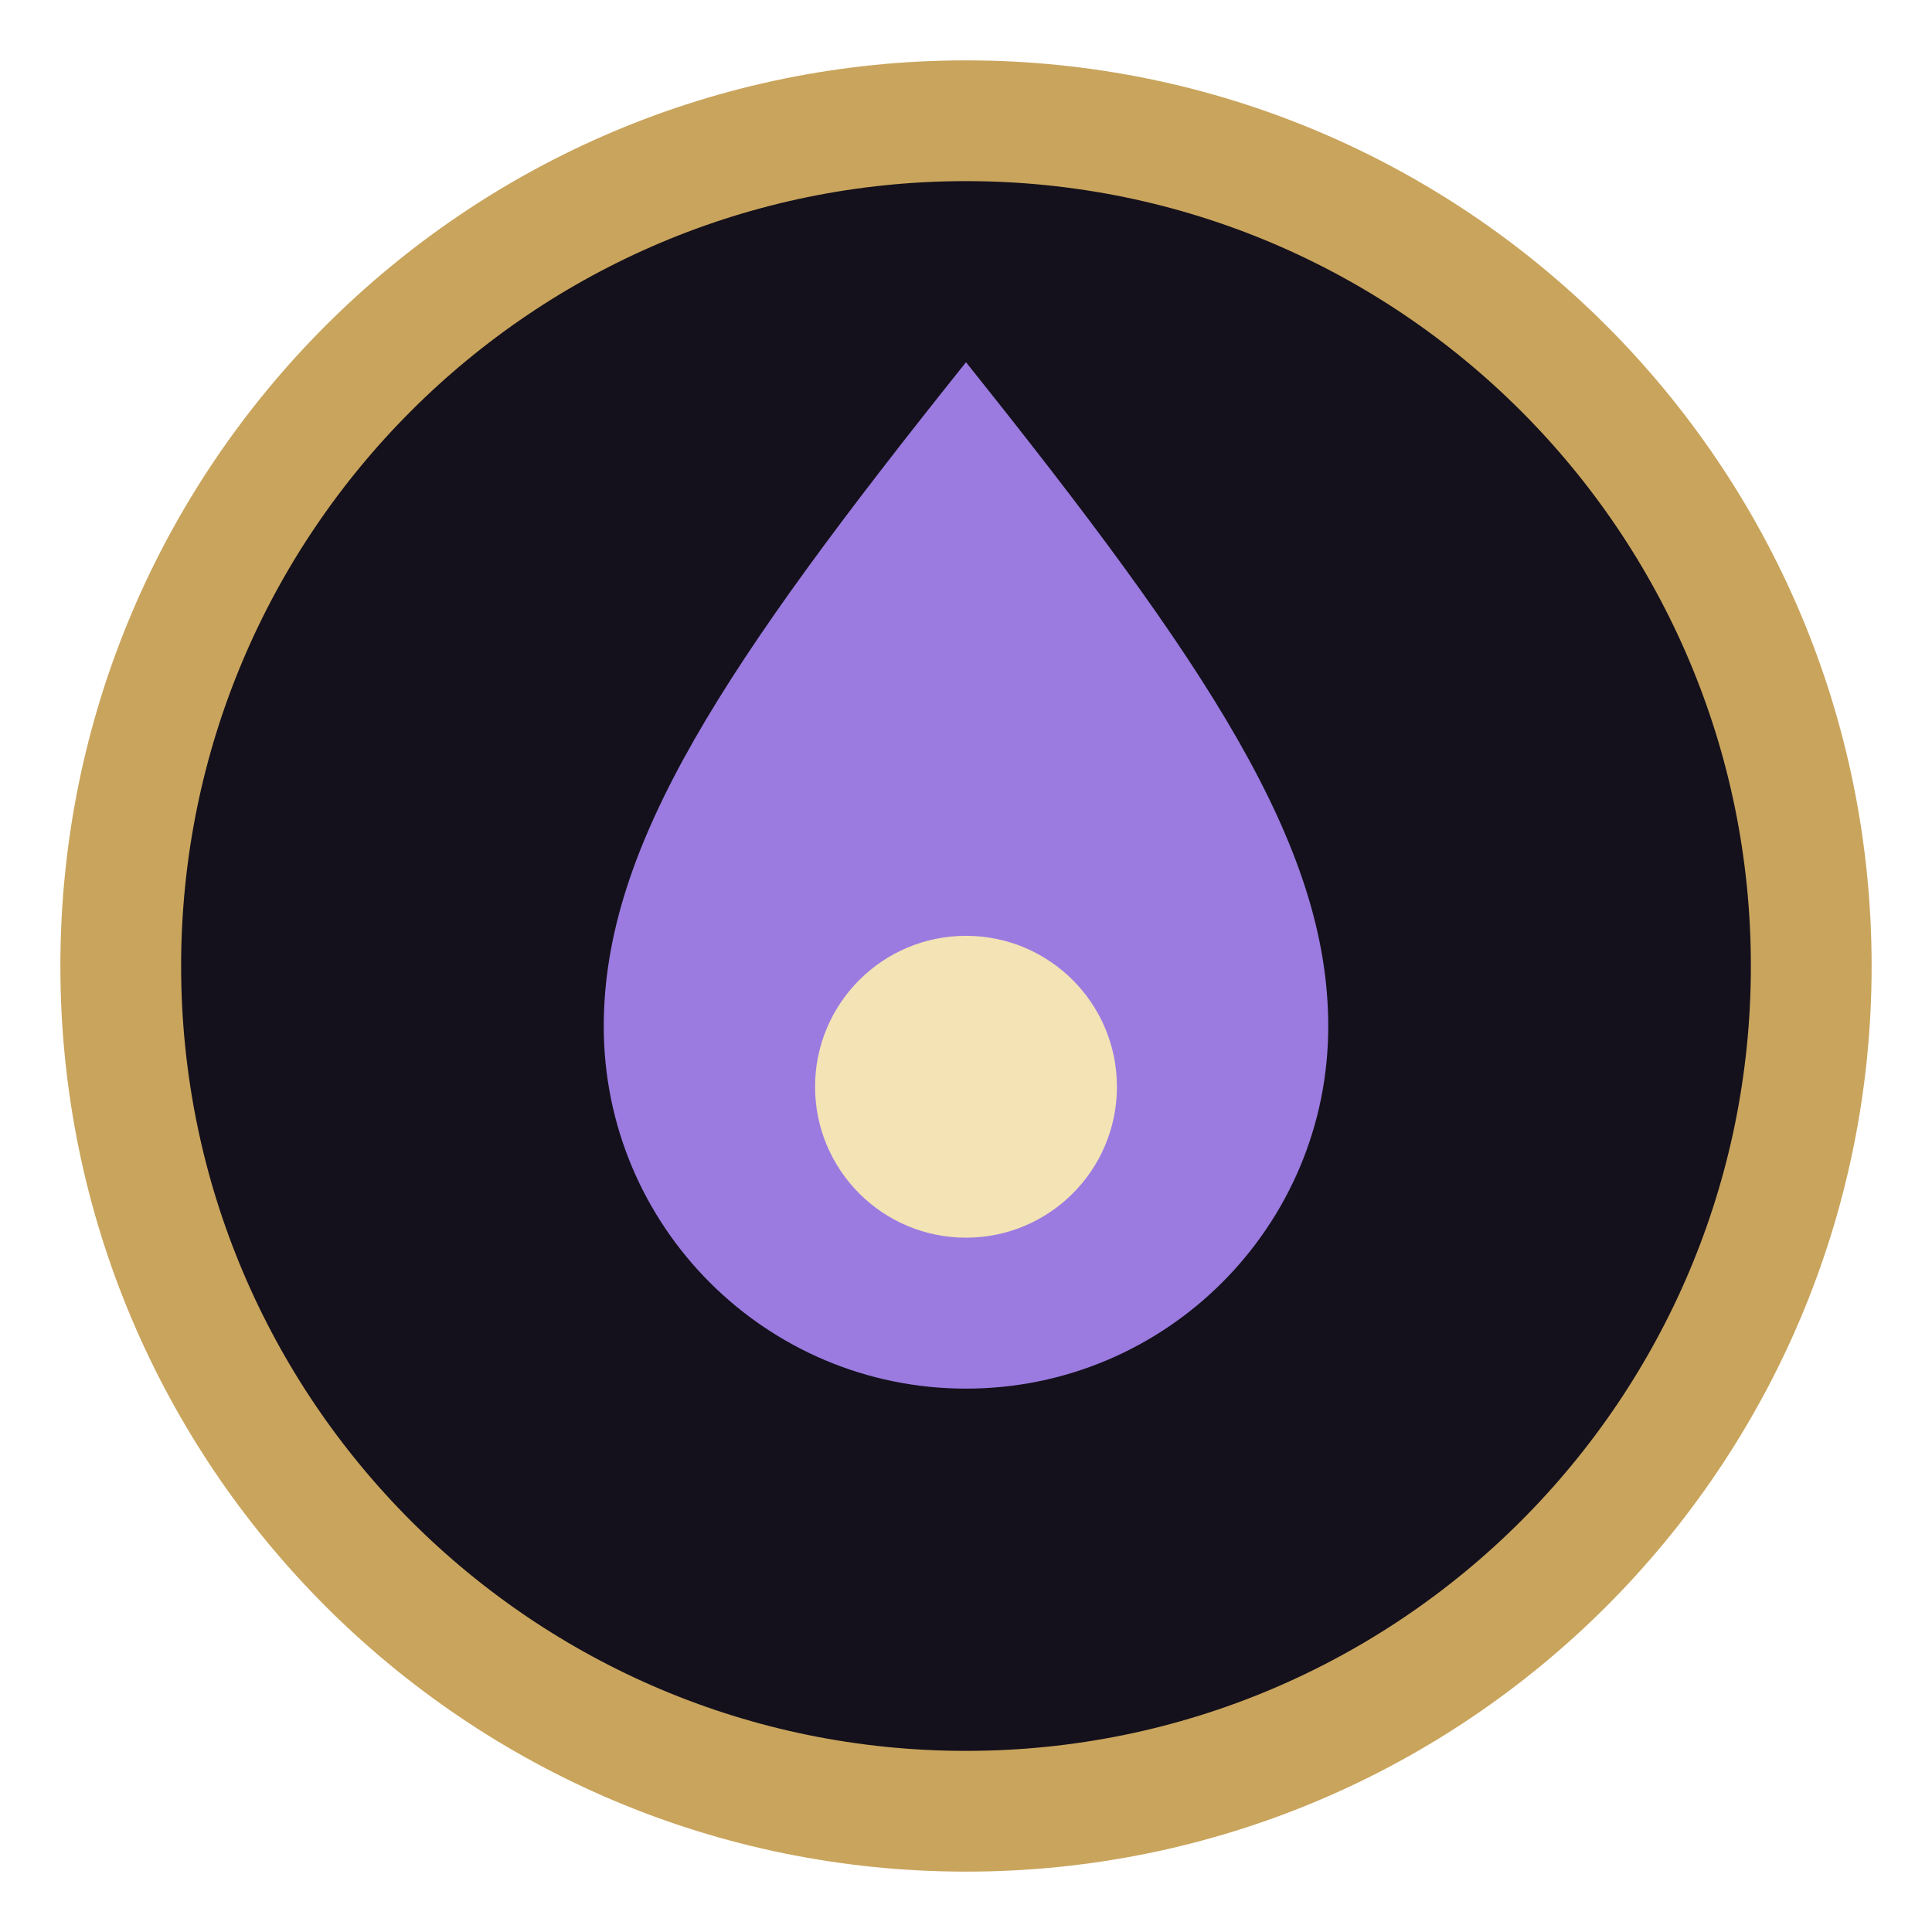
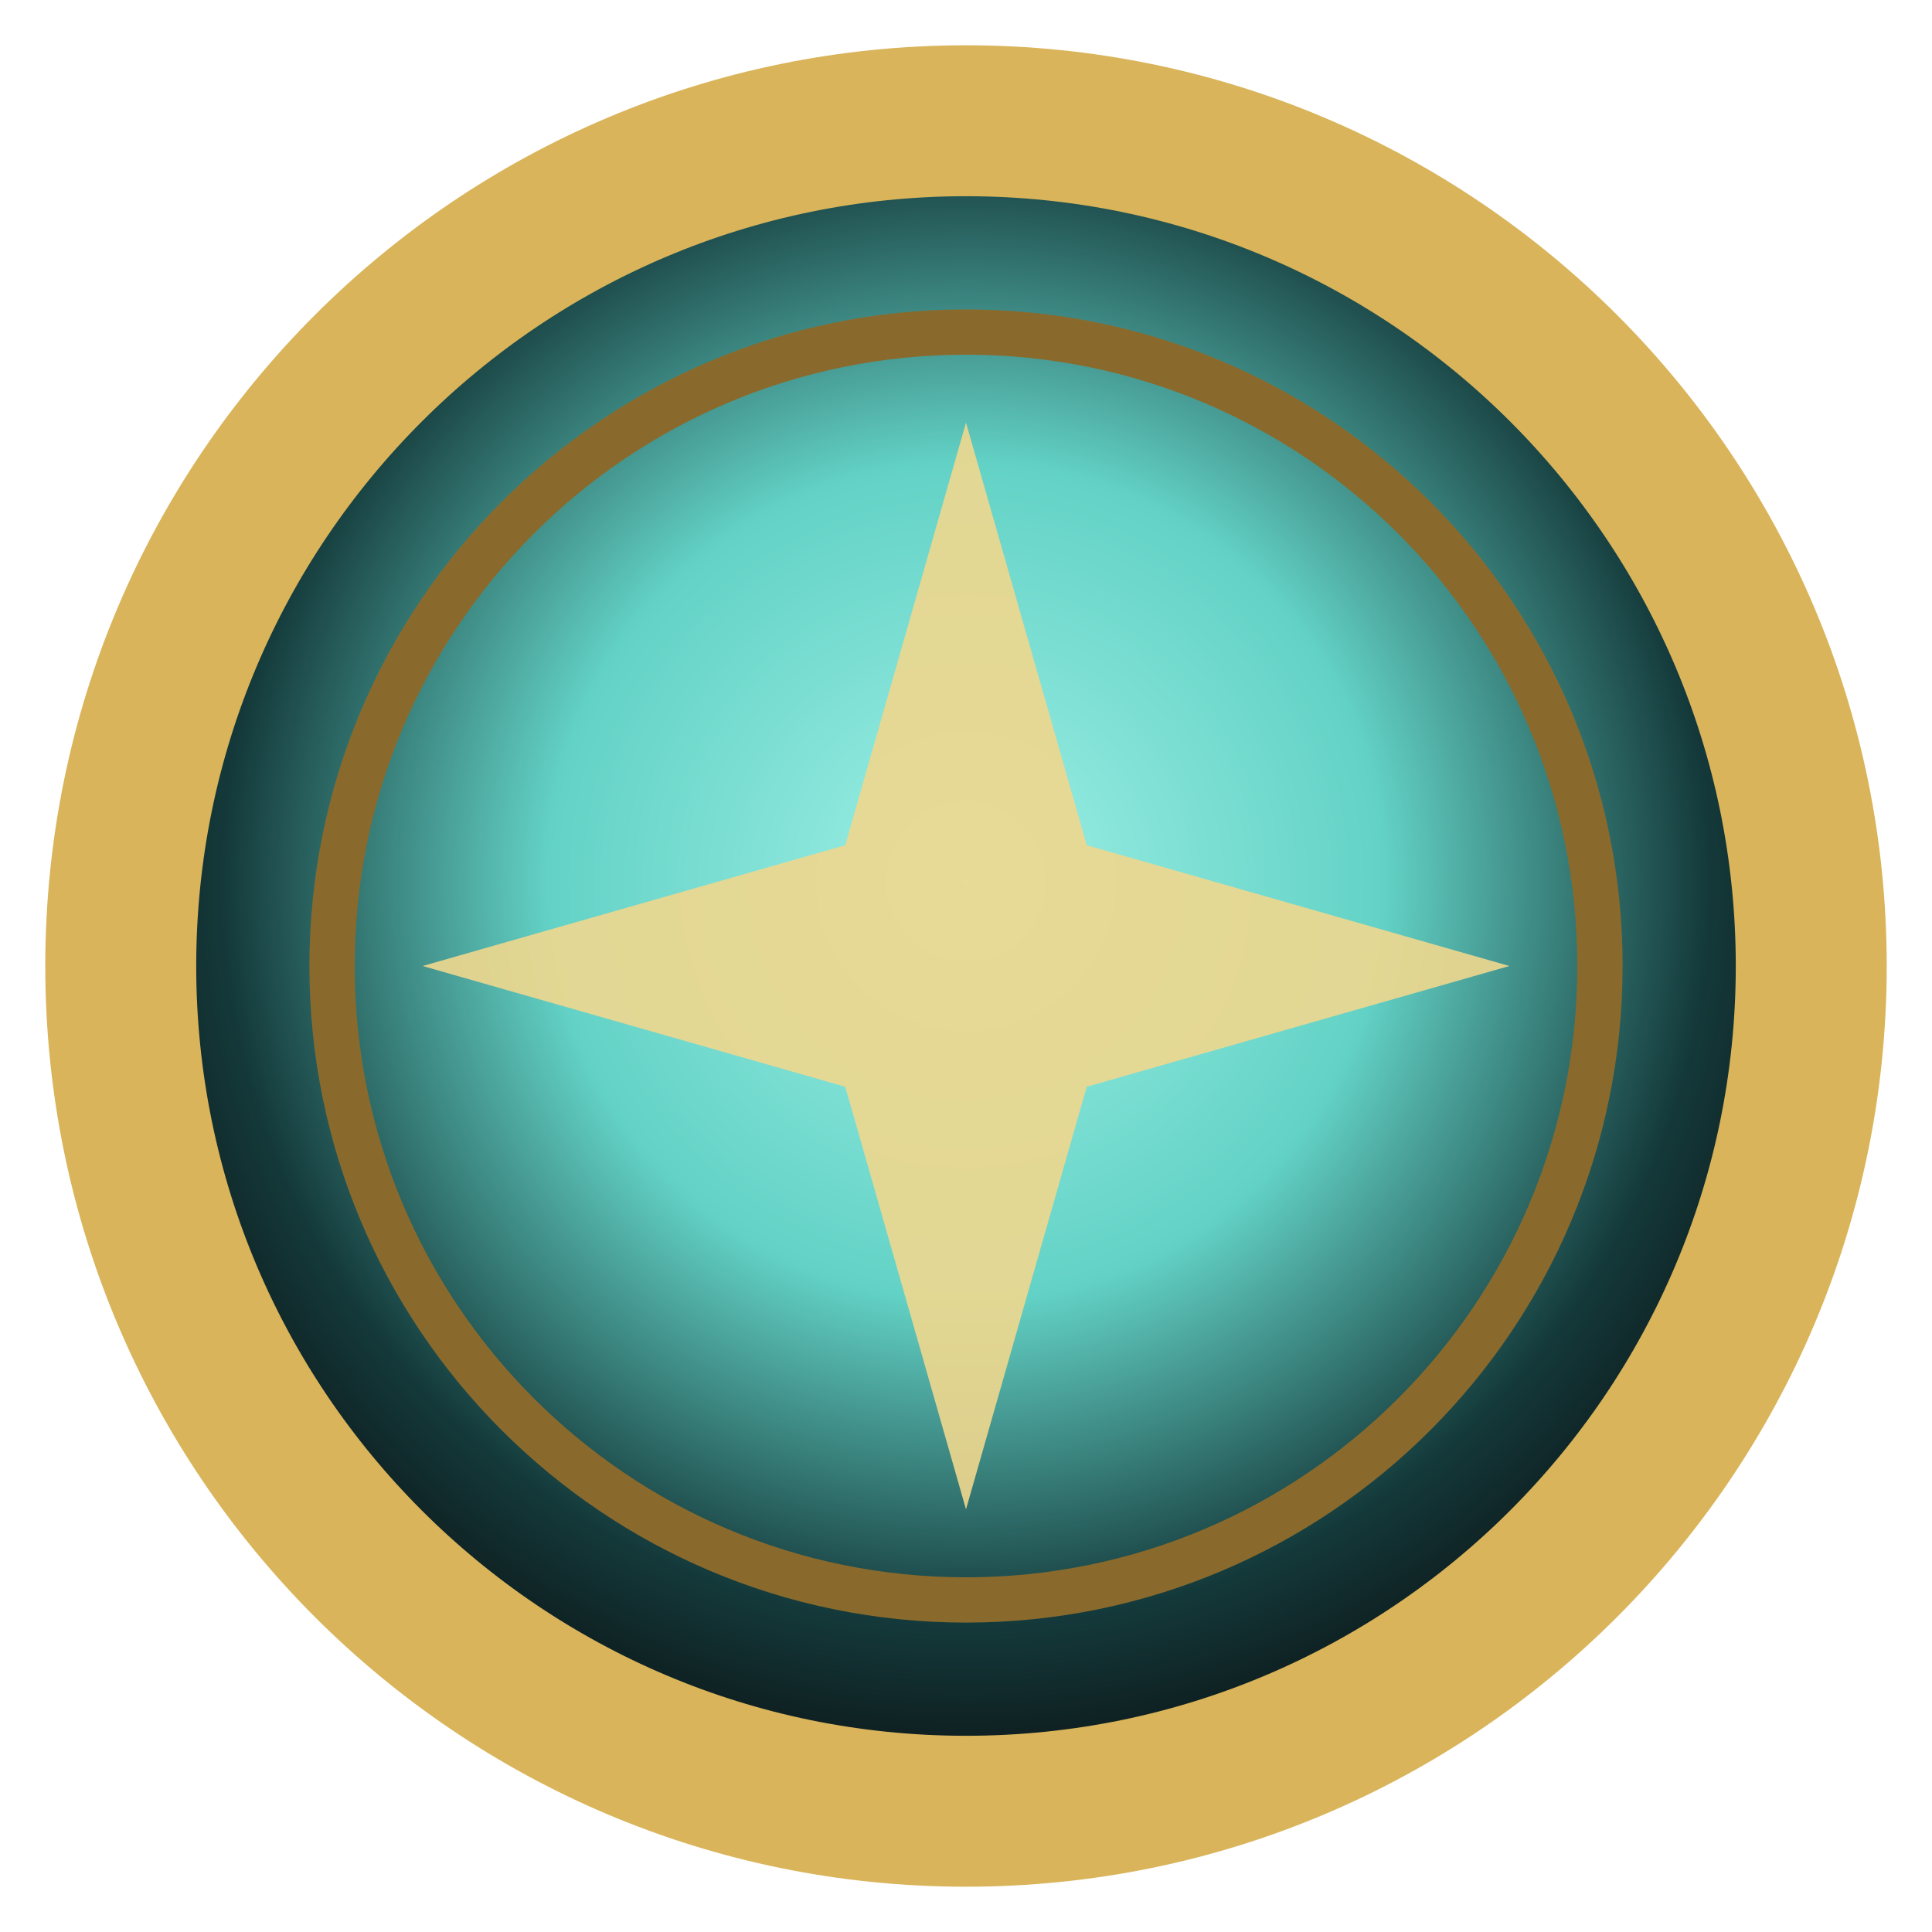
<svg xmlns="http://www.w3.org/2000/svg" viewBox="0 0 64 64">
-   <circle cx="32" cy="32" r="28" fill="#14111c" stroke="#c9a45c" stroke-width="4" />
-   <path d="M32 12c8 10 12 16 12 22a12 12 0 0 1-24 0c0-6 4-12 12-22z" fill="#9b7be0" />
-   <circle cx="32" cy="36" r="5" fill="#f3e3b5" />
+   <defs>
+     <radialGradient id="b" cx="50%" cy="45%" r="55%">
+       <stop offset="0" stop-color="#9ff0e6" />
+       <stop offset=".45" stop-color="#63d2c6" />
+       <stop offset=".8" stop-color="#14393a" />
+       <stop offset="1" stop-color="#0b1012" />
+     </radialGradient>
+   </defs>
+   <circle cx="32" cy="32" r="28" fill="url(#b)" stroke="#d9b45a" stroke-width="5" />
+   <circle cx="32" cy="32" r="21" fill="none" stroke="#8a6a2c" stroke-width="1.5" />
+   <path d="M32 14l4 14 14 4-14 4-4 14-4-14-14-4 14-4z" fill="#f0d78e" opacity=".9" />
</svg>
